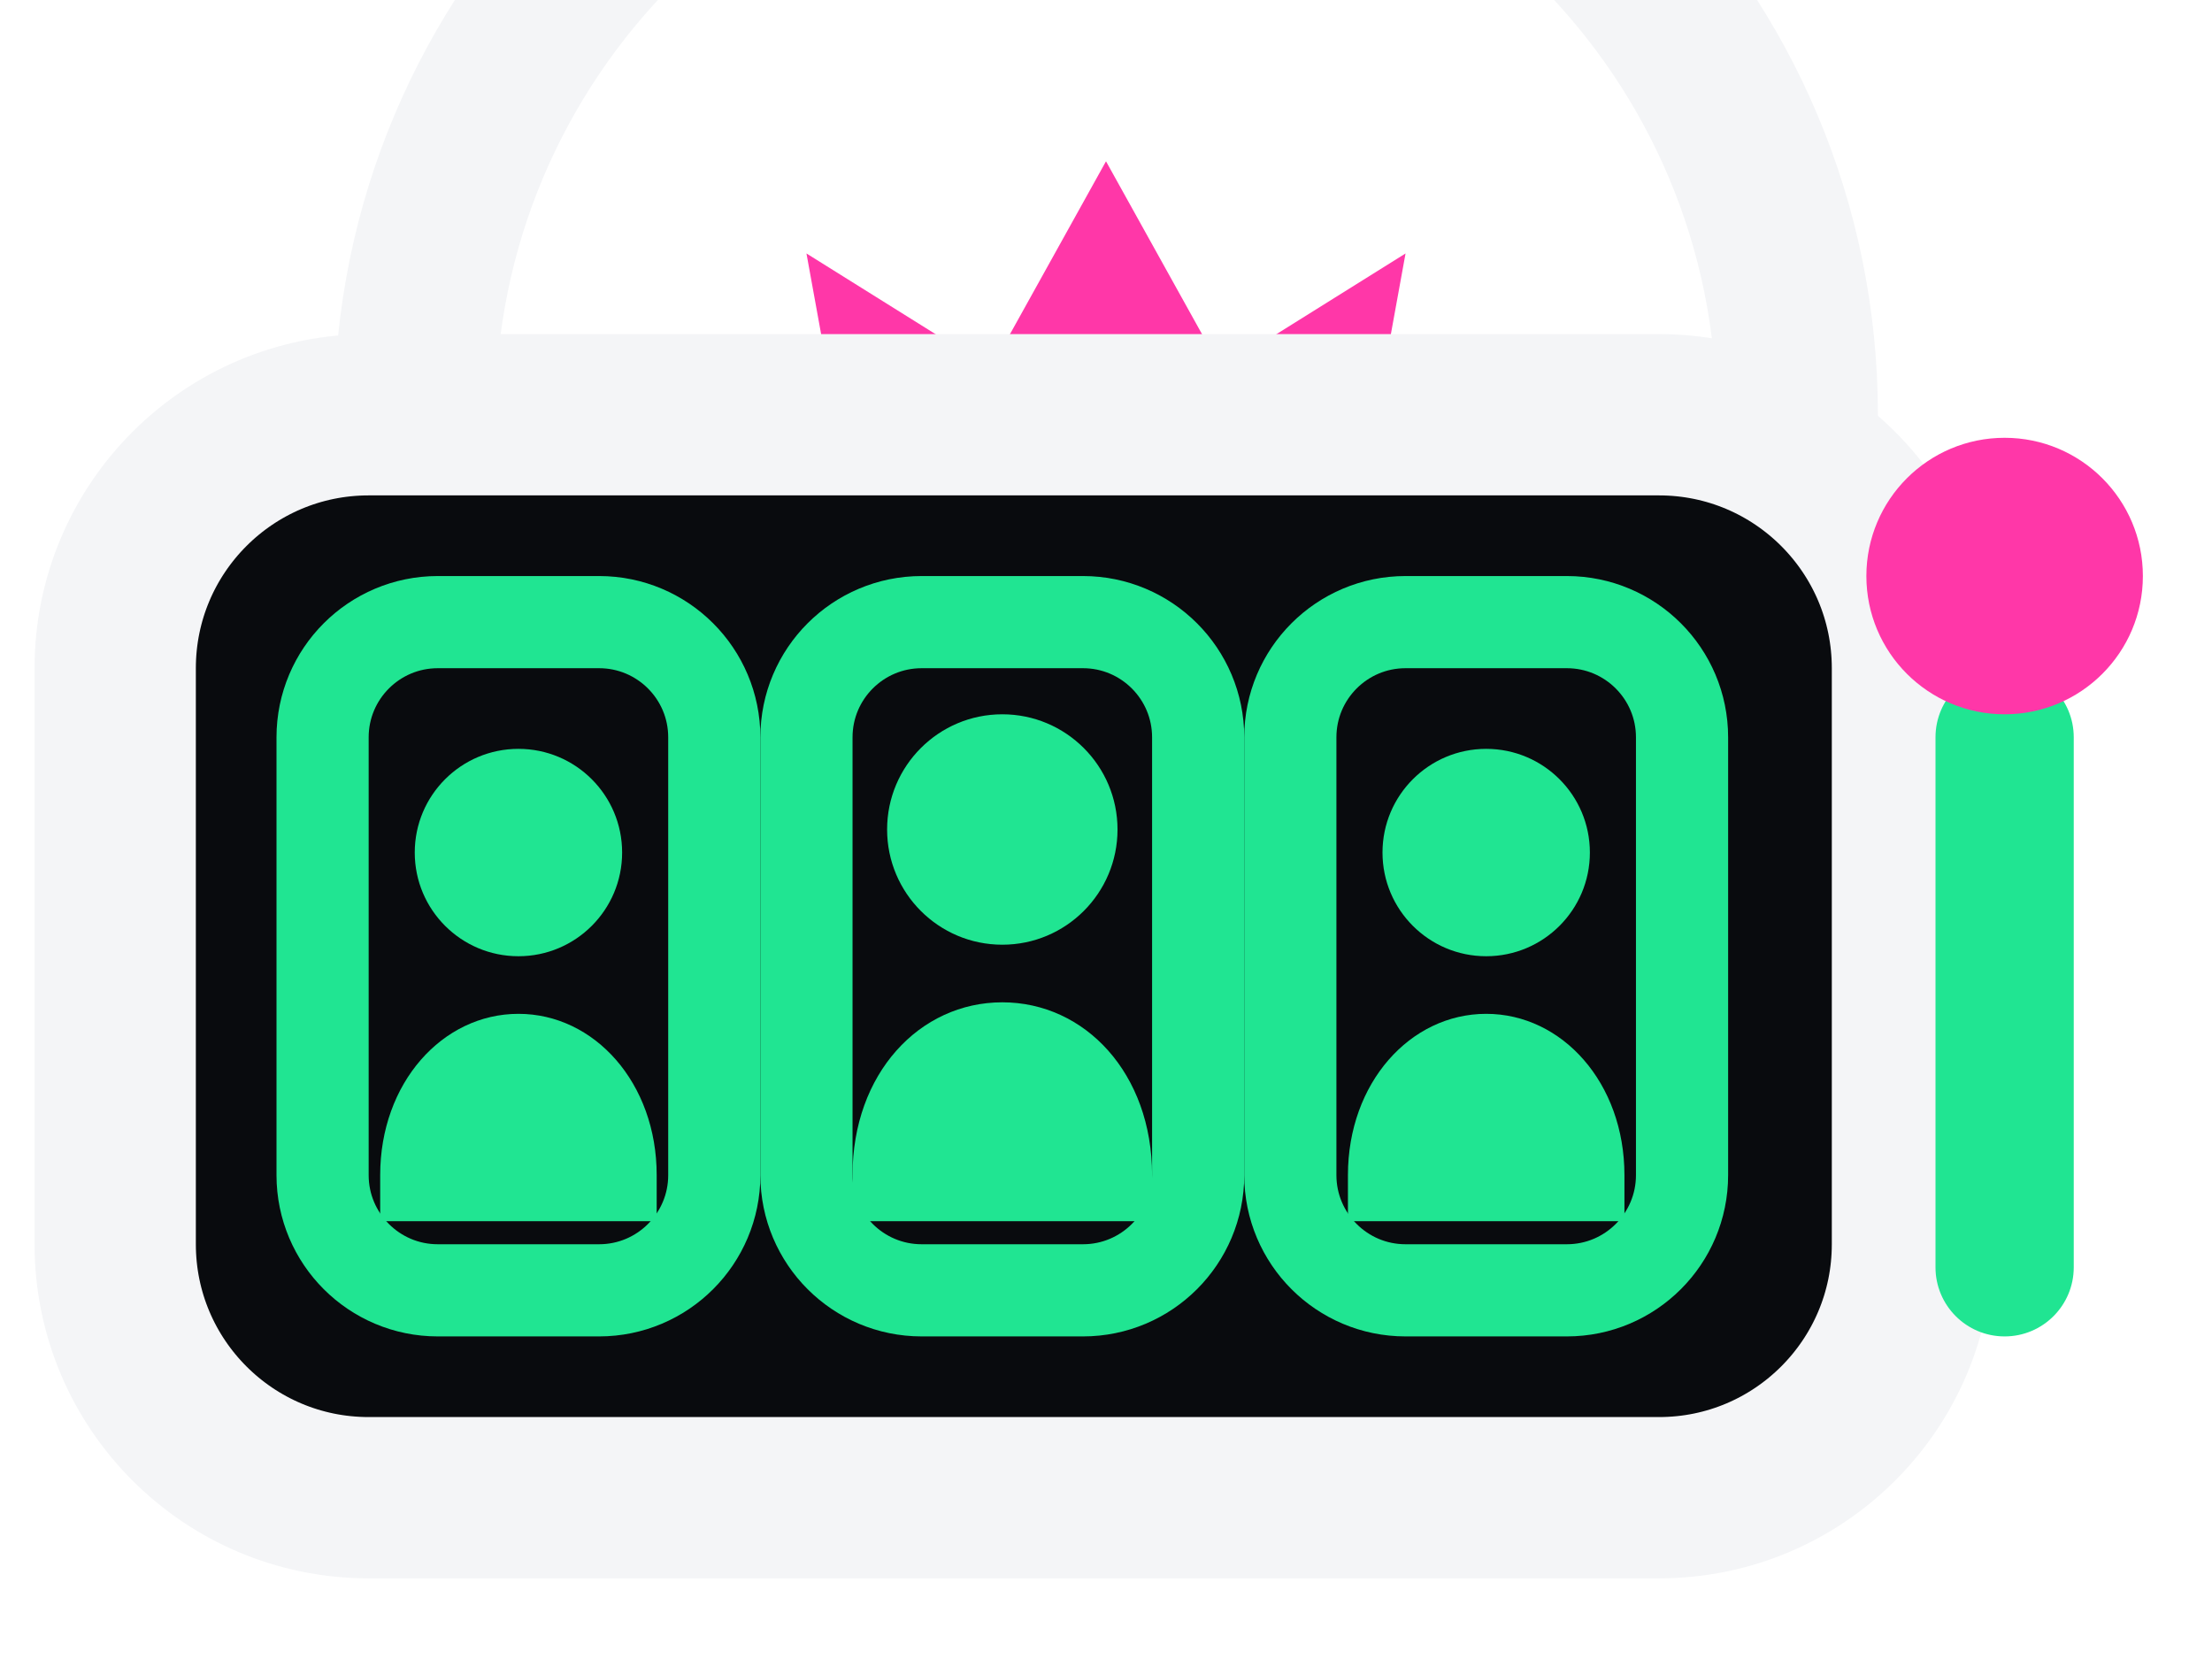
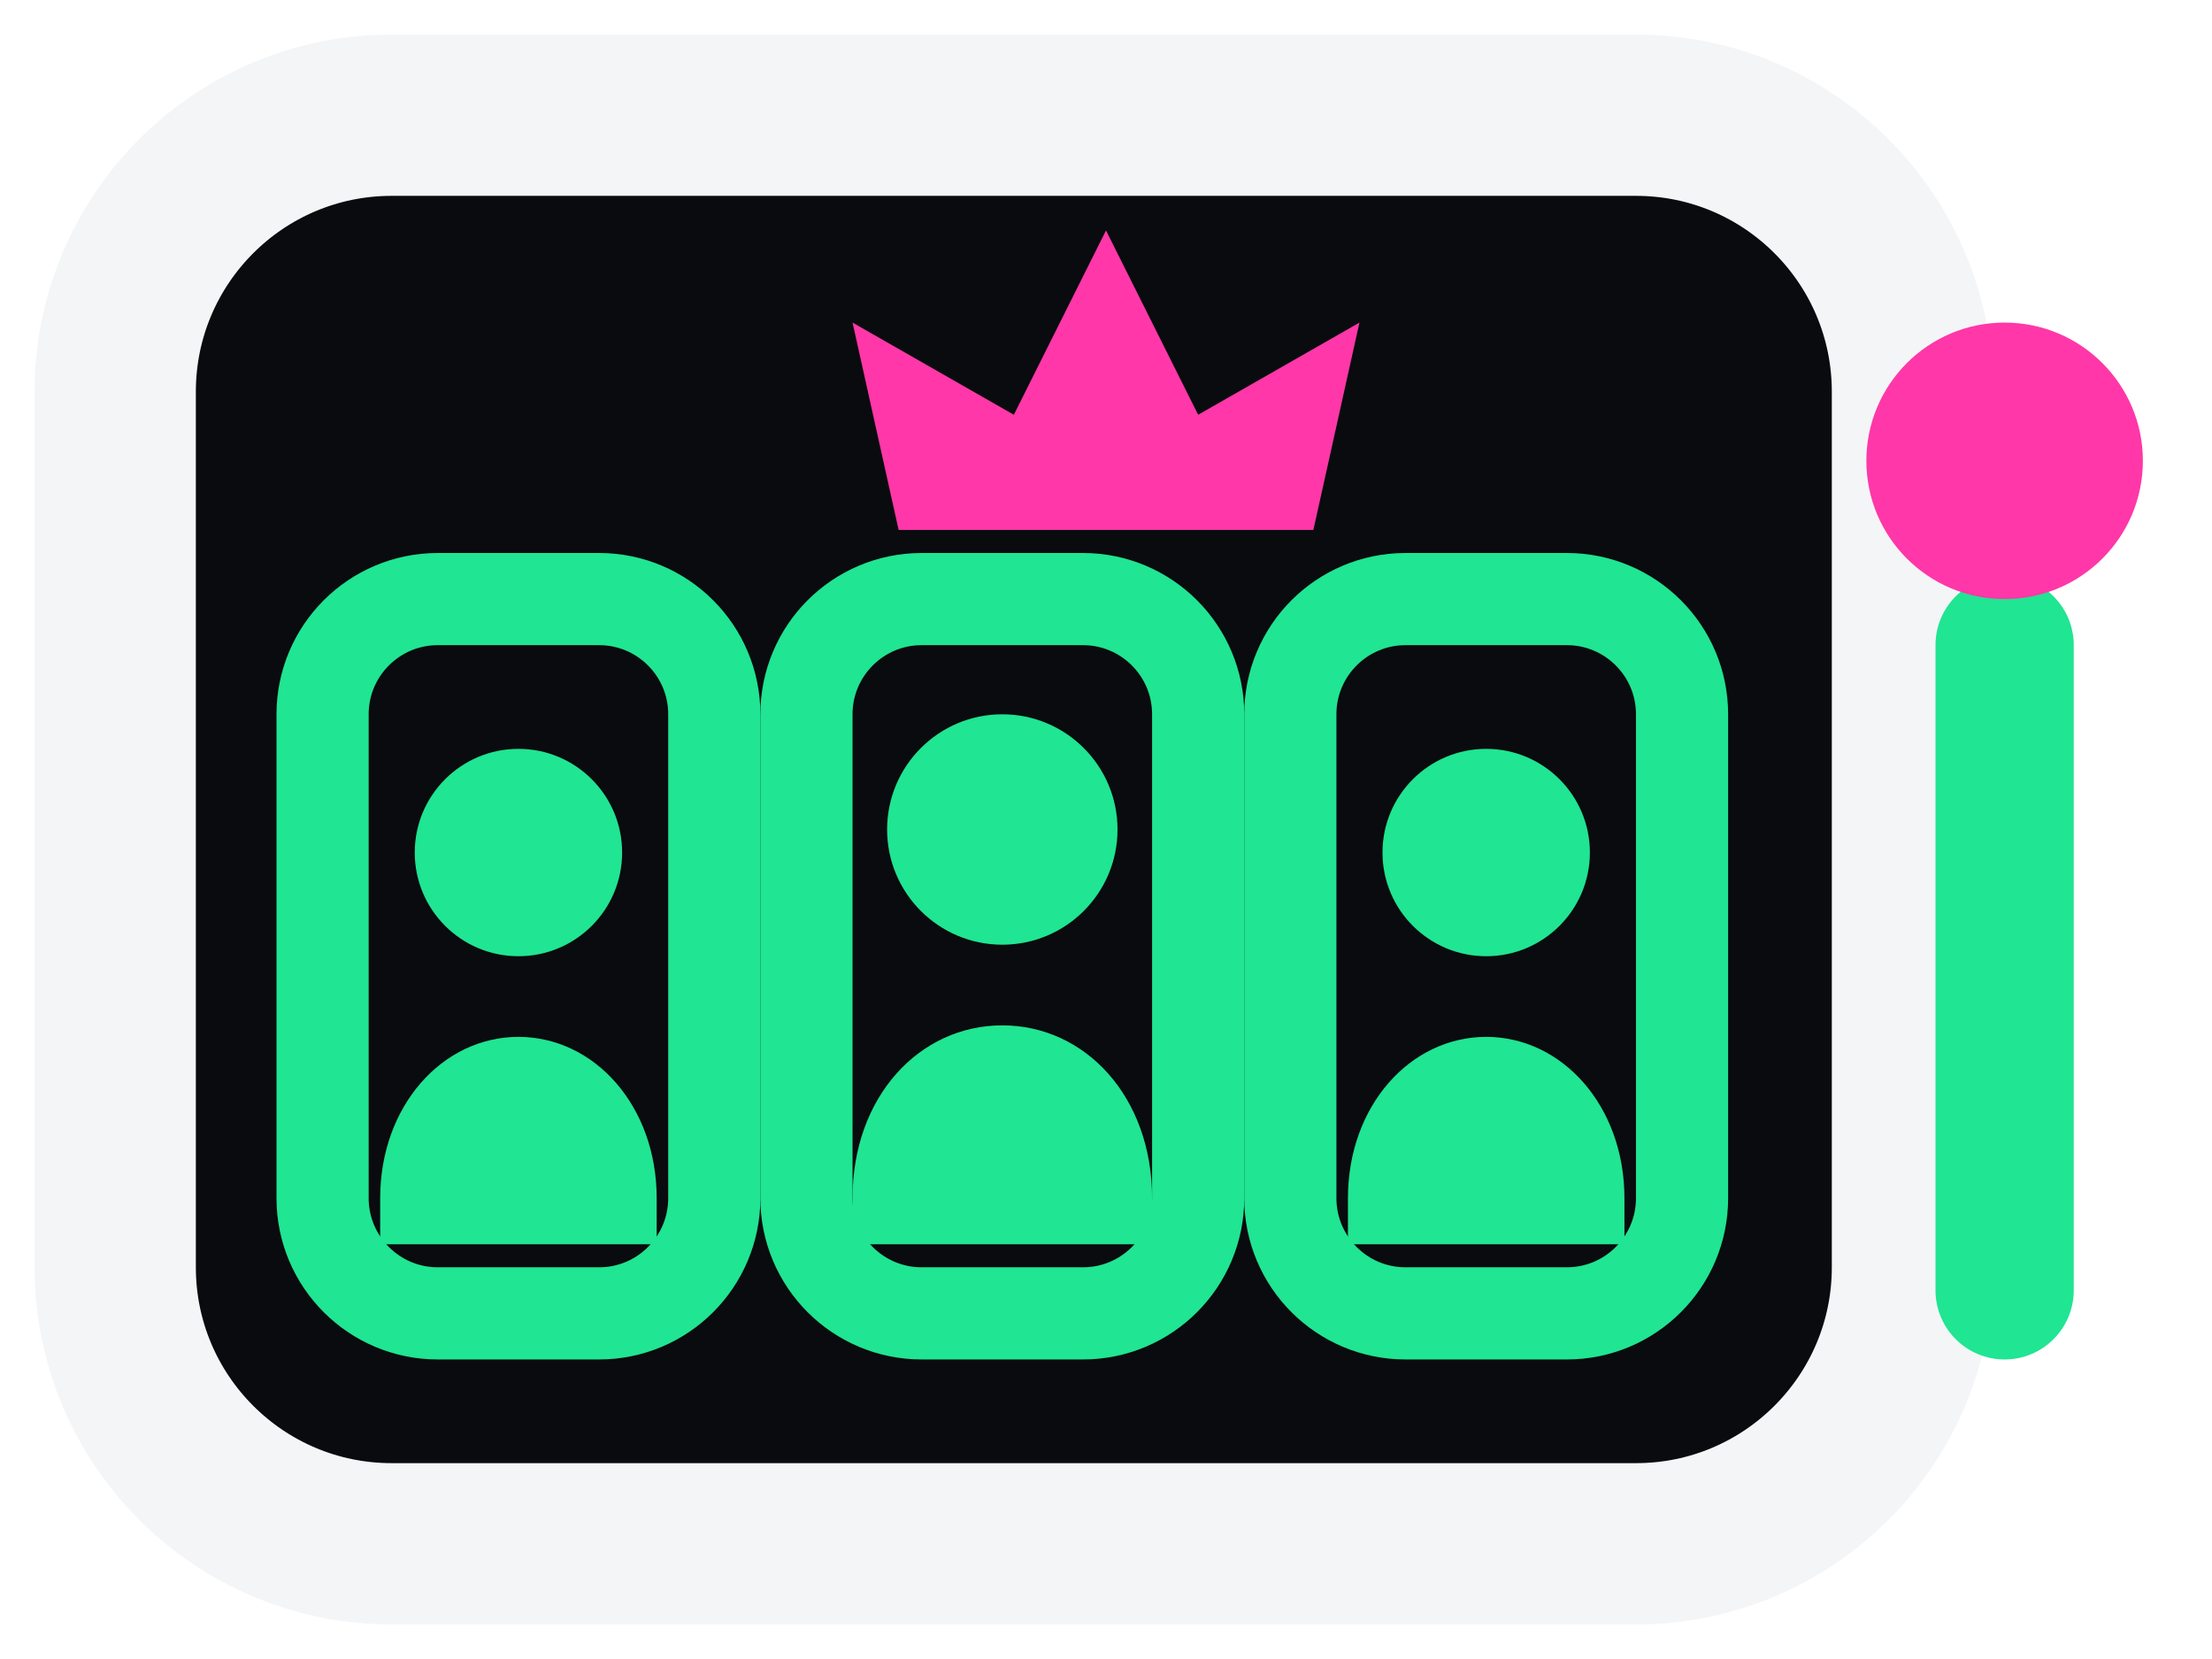
<svg xmlns="http://www.w3.org/2000/svg" viewBox="0 0 96 72" role="img" aria-label="SpinHire">
-   <path d="M18 18A30 30 0 0 1 78 18" fill="none" stroke="#F4F5F7" stroke-width="7" stroke-linecap="round" />
-   <path d="m43 16 5-9 5 9 8-5-2 11H37l-2-11Z" fill="#FF37A8" />
-   <rect x="5" y="18" width="78" height="47" rx="11" fill="#090B0E" stroke="#F4F5F7" stroke-width="7" />
+   <rect x="5" y="5" width="78" height="62" rx="12" fill="#090B0E" stroke="#F4F5F7" stroke-width="7" />
+   <path d="m44 18 4-8 4 8 7-4-2 9H39l-2-9Z" fill="#FF37A8" />
  <g fill="none" stroke="#20E592" stroke-width="4">
-     <rect x="14" y="27" width="17" height="29" rx="5" />
-     <rect x="35" y="27" width="17" height="29" rx="5" />
-     <rect x="56" y="27" width="17" height="29" rx="5" />
+     <rect x="14" y="26" width="17" height="31" rx="5" />
+     <rect x="35" y="26" width="17" height="31" rx="5" />
+     <rect x="56" y="26" width="17" height="31" rx="5" />
  </g>
  <g fill="#20E592">
    <circle cx="22.5" cy="37" r="4.5" />
-     <path d="M16.5 51c0-4 2.7-7 6-7s6 3 6 7v2h-12Z" />
+     <path d="M16.5 52c0-4 2.7-7 6-7s6 3 6 7v2h-12Z" />
    <circle cx="43.5" cy="36" r="5" />
-     <path d="M37 51c0-4.4 2.9-7.5 6.5-7.5S50 46.6 50 51v2H37Z" />
+     <path d="M37 52c0-4.4 2.9-7.5 6.5-7.5S50 47.6 50 52v2H37Z" />
    <circle cx="64.5" cy="37" r="4.5" />
-     <path d="M58.5 51c0-4 2.7-7 6-7s6 3 6 7v2h-12Z" />
-     <rect x="84" y="29" width="6" height="29" rx="3" />
+     <path d="M58.5 52c0-4 2.7-7 6-7s6 3 6 7v2h-12Z" />
+     <rect x="84" y="25" width="6" height="34" rx="3" />
  </g>
-   <circle cx="87" cy="25" r="6" fill="#FF37A8" />
+   <circle cx="87" cy="20" r="6" fill="#FF37A8" />
</svg>
